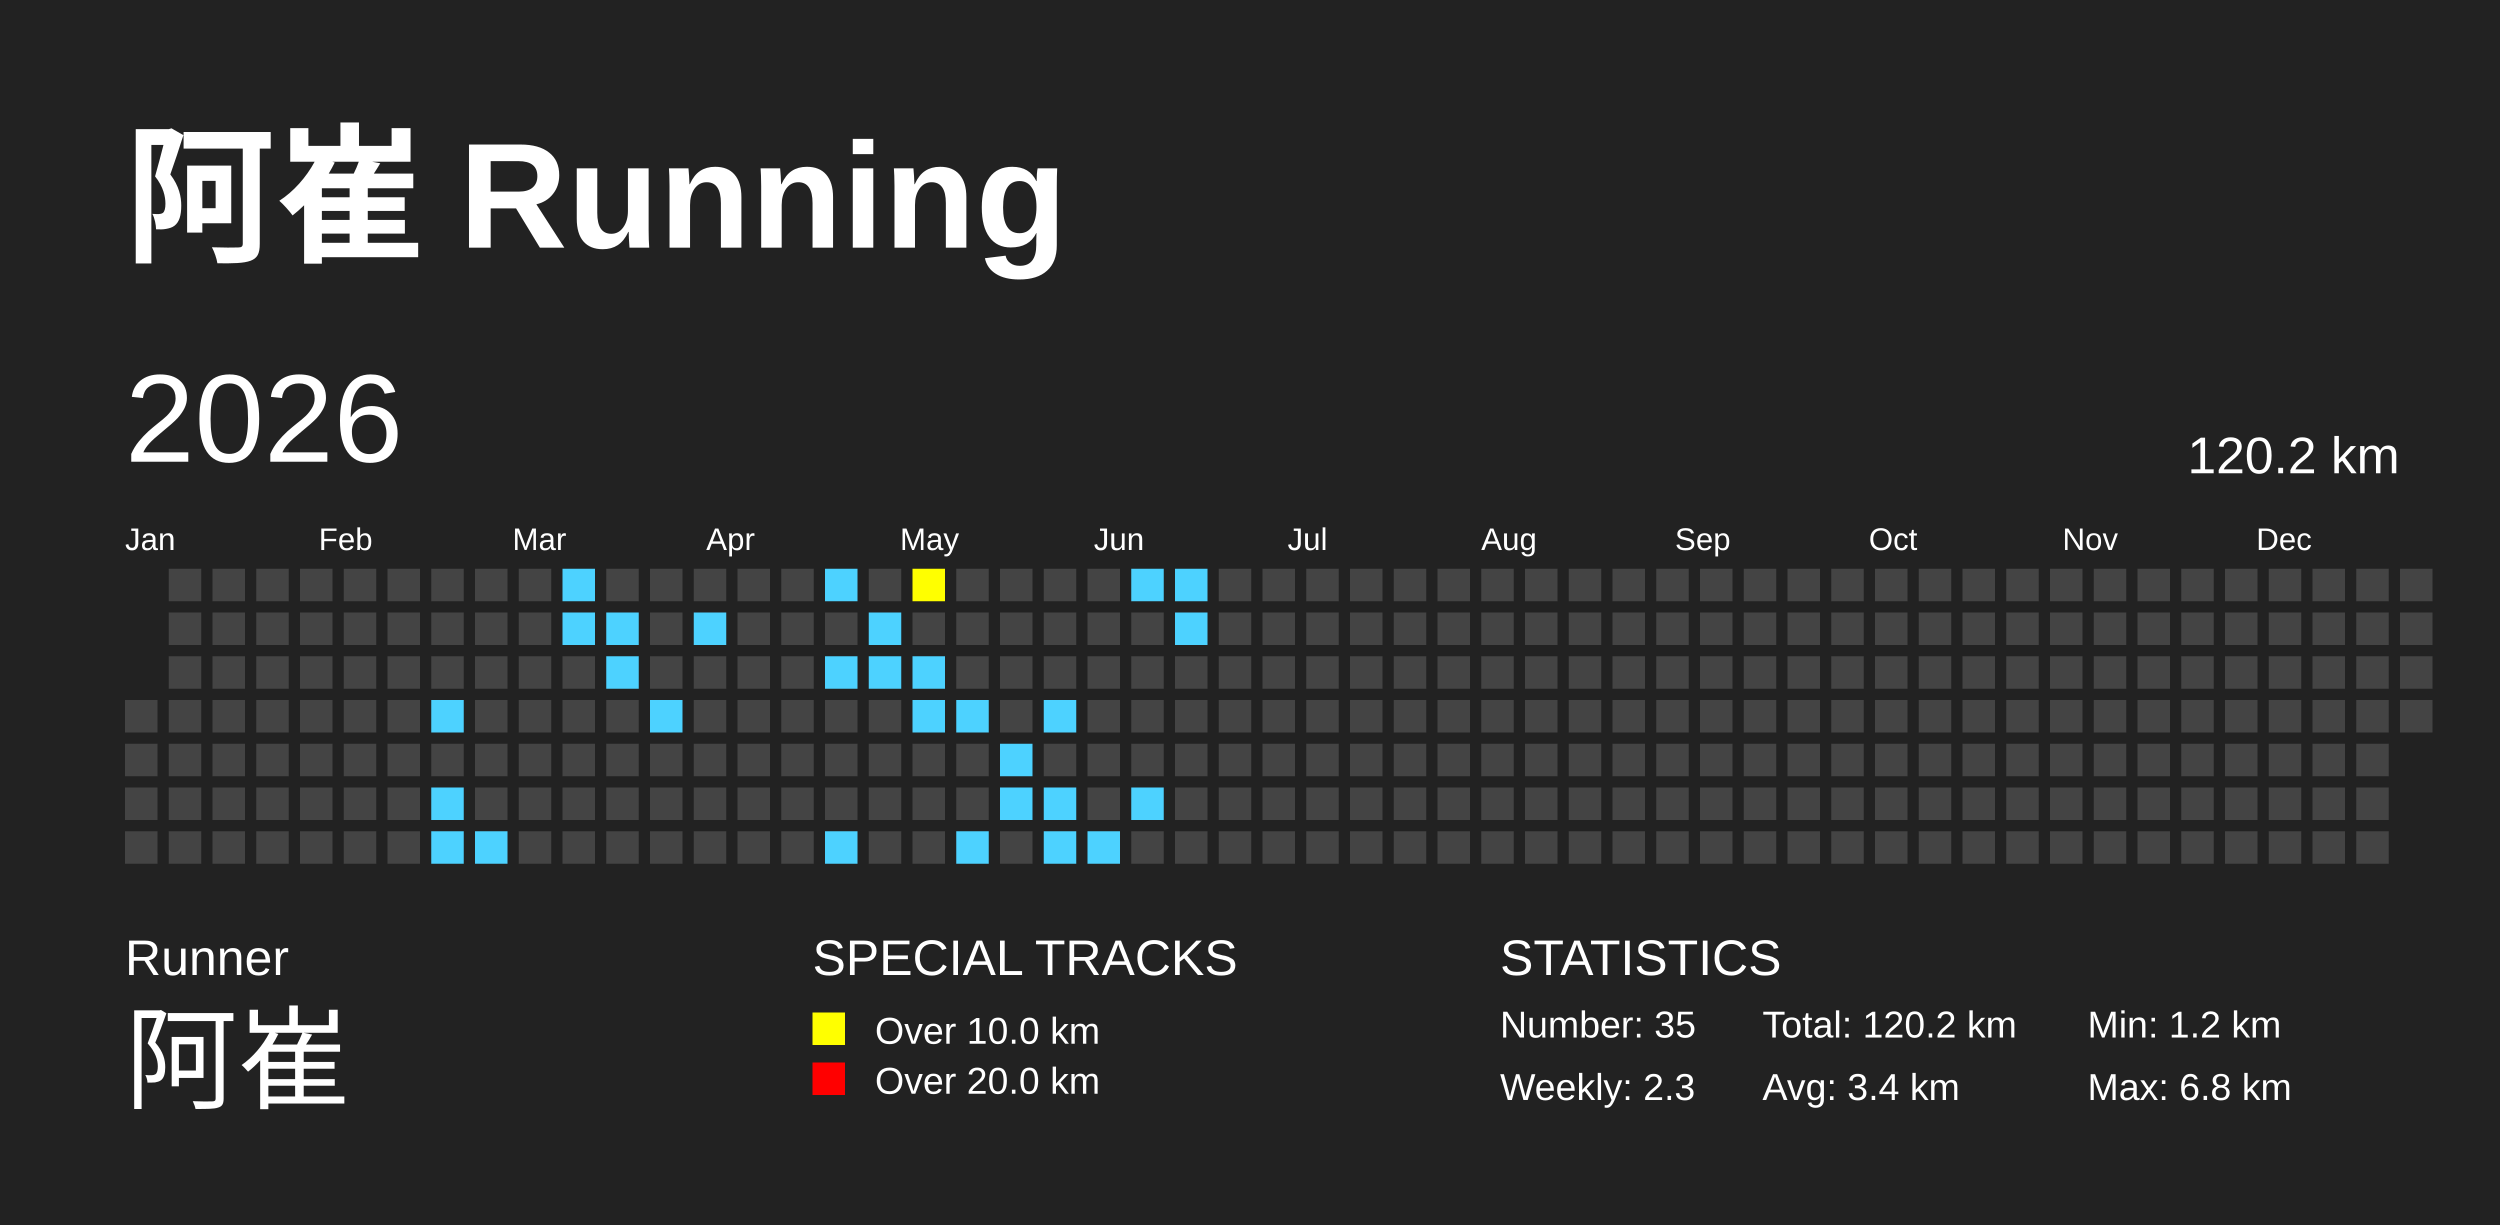
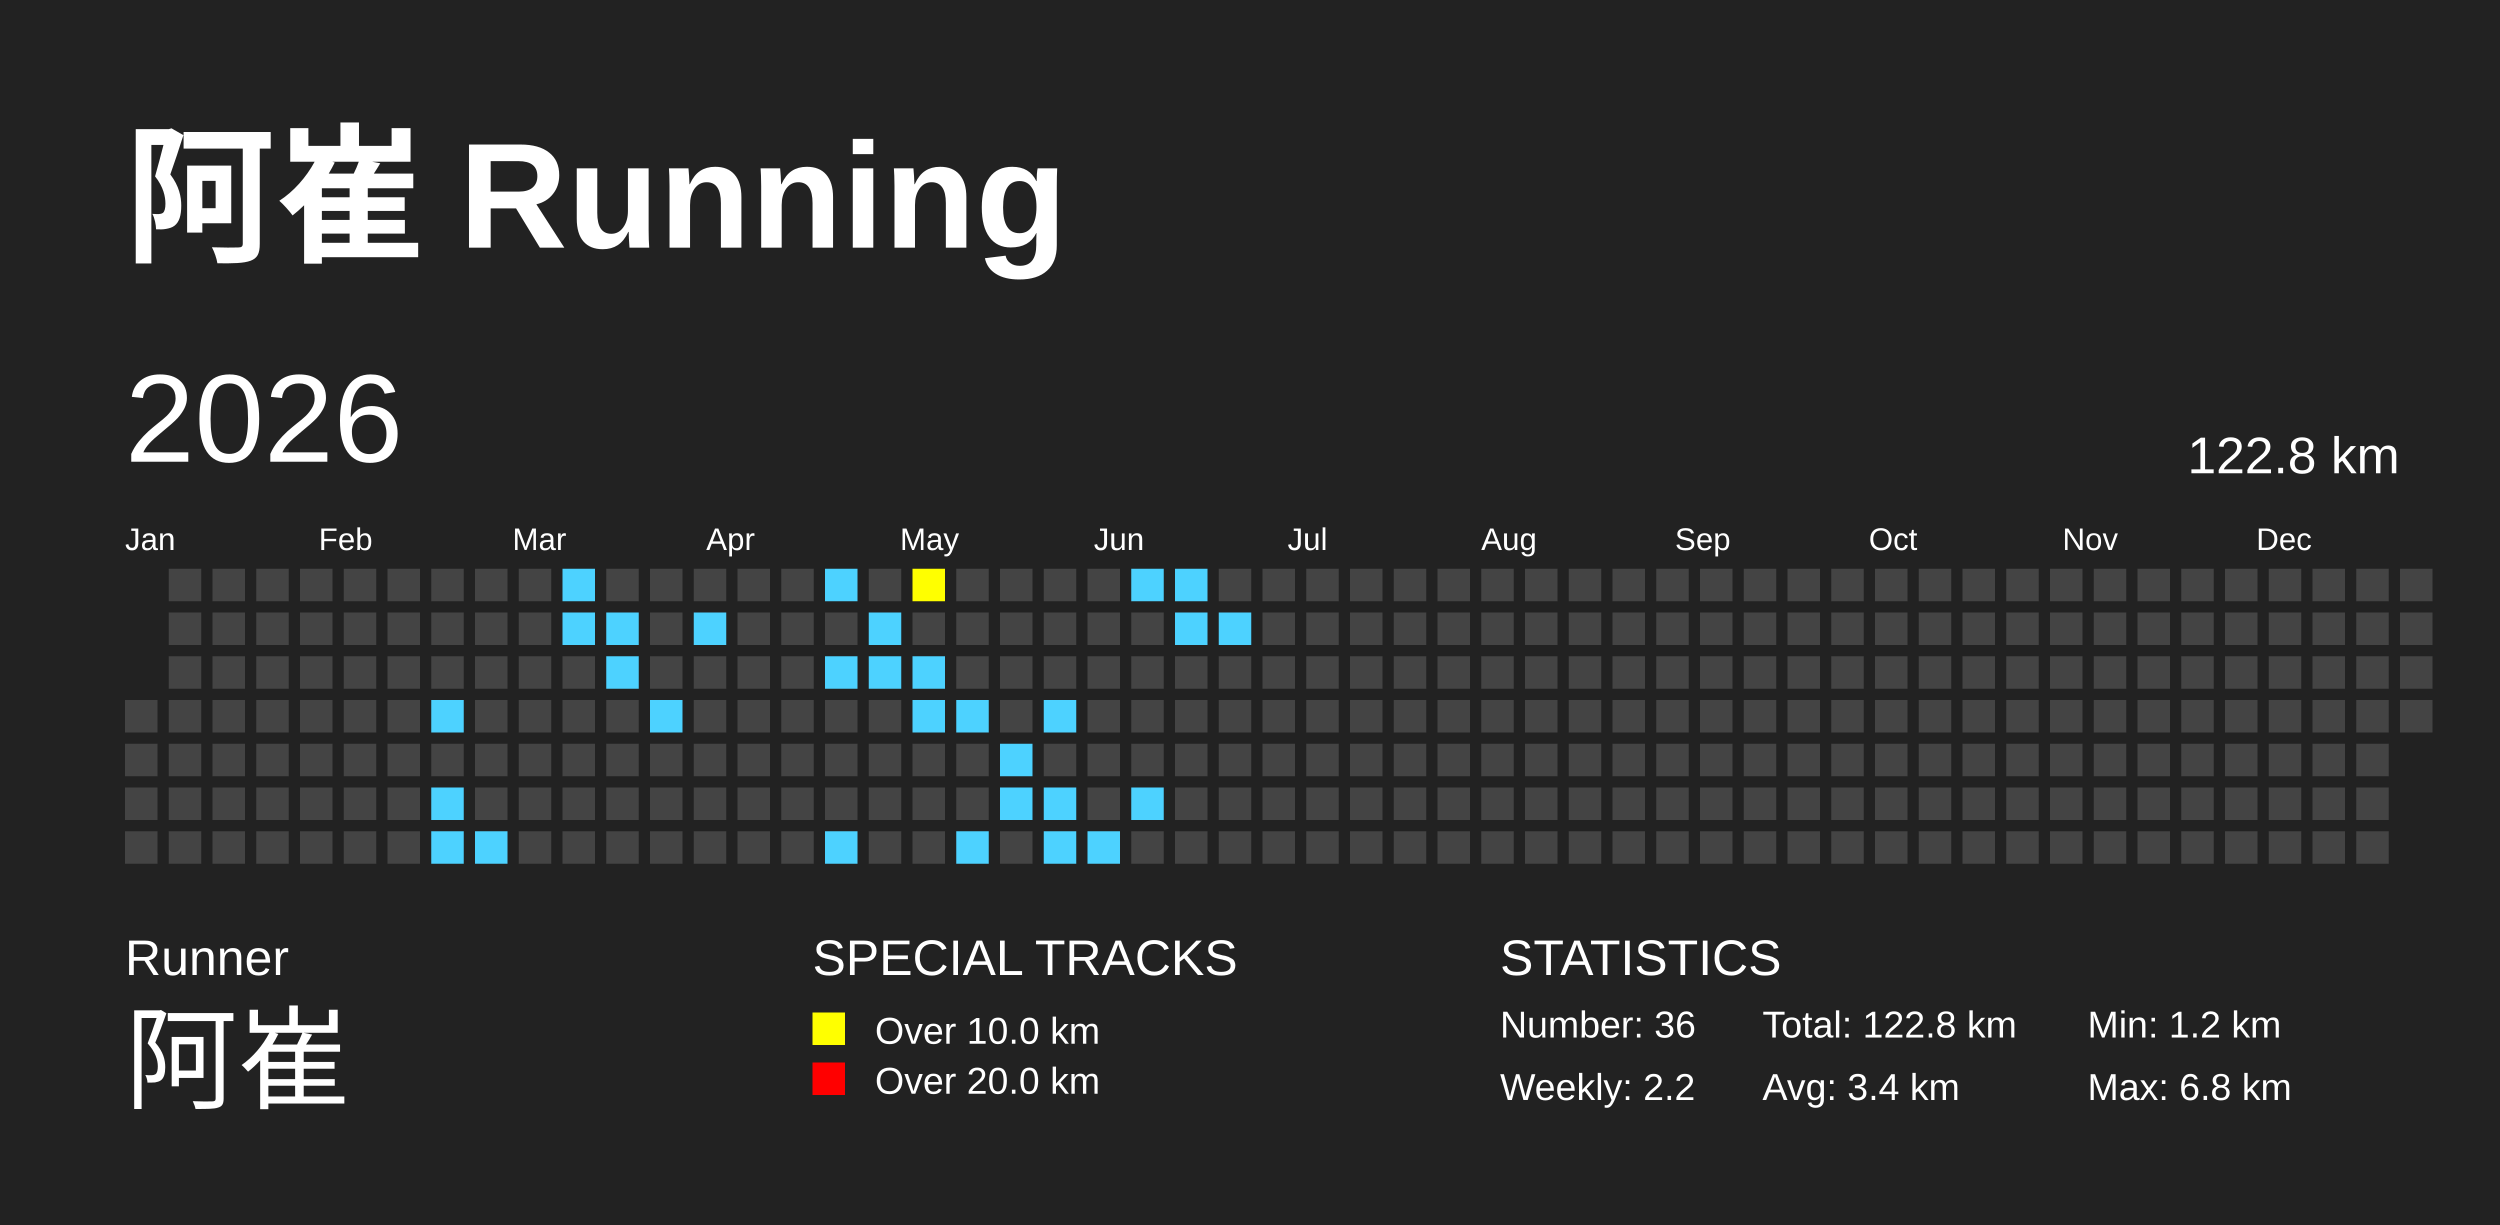
<svg xmlns="http://www.w3.org/2000/svg" baseProfile="full" height="98mm" version="1.1" viewBox="0,0,200,98" width="200mm">
  <defs>
    <pattern height="2" id="indoor-stripe" patternUnits="userSpaceOnUse" width="2">
      <line stroke="white" stroke-opacity="0.45" stroke-width="0.5" x1="0" x2="2" y1="2" y2="0" />
    </pattern>
  </defs>
  <rect fill="#222222" height="98" width="200" x="0" y="0" />
  <text fill="#FFFFFF" style="font-size:12px; font-family:Arial; font-weight:bold;" x="10" y="20">阿崔 Running</text>
  <text fill="#FFFFFF" style="font-size:4px; font-family:Arial" x="10" y="78">Runner</text>
  <text fill="#FFFFFF" style="font-size:9px; font-family:Arial" x="10" y="88">阿崔</text>
  <text fill="#FFFFFF" style="font-size:4px; font-family:Arial" x="65" y="78">SPECIAL TRACKS</text>
  <rect fill="yellow" height="2.6" width="2.6" x="65" y="81" />
  <text fill="#FFFFFF" style="font-size:3px; font-family:Arial" x="70" y="83.5">Over 10.0 km</text>
  <rect fill="red" height="2.6" width="2.6" x="65" y="85" />
  <text fill="#FFFFFF" style="font-size:3px; font-family:Arial" x="70" y="87.5">Over 20.0 km</text>
  <text fill="#FFFFFF" style="font-size:4px; font-family:Arial" x="120" y="78">STATISTICS</text>
-   <text fill="#FFFFFF" style="font-size:3px; font-family:Arial" x="120" y="83">Number: 35</text>
-   <text fill="#FFFFFF" style="font-size:3px; font-family:Arial" x="120" y="88">Weekly: 2.3</text>
-   <text fill="#FFFFFF" style="font-size:3px; font-family:Arial" x="141" y="83">Total: 120.2 km</text>
+   <text fill="#FFFFFF" style="font-size:3px; font-family:Arial" x="120" y="83">Number: 36</text>
+   <text fill="#FFFFFF" style="font-size:3px; font-family:Arial" x="120" y="88">Weekly: 2.2</text>
+   <text fill="#FFFFFF" style="font-size:3px; font-family:Arial" x="141" y="83">Total: 122.8 km</text>
  <text fill="#FFFFFF" style="font-size:3px; font-family:Arial" x="141" y="88">Avg: 3.4 km</text>
  <text fill="#FFFFFF" style="font-size:3px; font-family:Arial" x="167" y="83">Min: 1.2 km</text>
  <text fill="#FFFFFF" style="font-size:3px; font-family:Arial" x="167" y="88">Max: 6.8 km</text>
  <text dominant-baseline="hanging" fill="#FFFFFF" style="font-size:10.0px; font-family:Arial;" x="10" y="30">2026</text>
-   <text dominant-baseline="hanging" fill="#FFFFFF" style="font-size:4.125px; font-family:Arial;" x="175" y="35">120.2 km</text>
+   <text dominant-baseline="hanging" fill="#FFFFFF" style="font-size:4.125px; font-family:Arial;" x="175" y="35">122.8 km</text>
  <text fill="#FFFFFF" style="font-size:2.5px; font-family:Arial" x="10.0" y="44">Jan</text>
  <text fill="#FFFFFF" style="font-size:2.5px; font-family:Arial" x="25.5" y="44">Feb</text>
  <text fill="#FFFFFF" style="font-size:2.5px; font-family:Arial" x="41.0" y="44">Mar</text>
  <text fill="#FFFFFF" style="font-size:2.5px; font-family:Arial" x="56.5" y="44">Apr</text>
  <text fill="#FFFFFF" style="font-size:2.5px; font-family:Arial" x="72.0" y="44">May</text>
  <text fill="#FFFFFF" style="font-size:2.5px; font-family:Arial" x="87.5" y="44">Jun</text>
  <text fill="#FFFFFF" style="font-size:2.5px; font-family:Arial" x="103.0" y="44">Jul</text>
  <text fill="#FFFFFF" style="font-size:2.5px; font-family:Arial" x="118.5" y="44">Aug</text>
  <text fill="#FFFFFF" style="font-size:2.5px; font-family:Arial" x="134.0" y="44">Sep</text>
  <text fill="#FFFFFF" style="font-size:2.5px; font-family:Arial" x="149.5" y="44">Oct</text>
  <text fill="#FFFFFF" style="font-size:2.5px; font-family:Arial" x="165.0" y="44">Nov</text>
  <text fill="#FFFFFF" style="font-size:2.5px; font-family:Arial" x="180.5" y="44">Dec</text>
  <rect fill="#444444" height="2.6" width="2.6" x="10.0" y="56.0" />
  <rect fill="#444444" height="2.6" width="2.6" x="10.0" y="59.5" />
  <rect fill="#444444" height="2.6" width="2.6" x="10.0" y="63.0" />
  <rect fill="#444444" height="2.6" width="2.6" x="10.0" y="66.5" />
  <rect fill="#444444" height="2.6" width="2.6" x="13.5" y="45.5" />
  <rect fill="#444444" height="2.6" width="2.6" x="13.5" y="49.0" />
  <rect fill="#444444" height="2.6" width="2.6" x="13.5" y="52.5" />
  <rect fill="#444444" height="2.6" width="2.6" x="13.5" y="56.0" />
  <rect fill="#444444" height="2.6" width="2.6" x="13.5" y="59.5" />
  <rect fill="#444444" height="2.6" width="2.6" x="13.5" y="63.0" />
  <rect fill="#444444" height="2.6" width="2.6" x="13.5" y="66.5" />
  <rect fill="#444444" height="2.6" width="2.6" x="17.0" y="45.5" />
  <rect fill="#444444" height="2.6" width="2.6" x="17.0" y="49.0" />
  <rect fill="#444444" height="2.6" width="2.6" x="17.0" y="52.5" />
  <rect fill="#444444" height="2.6" width="2.6" x="17.0" y="56.0" />
  <rect fill="#444444" height="2.6" width="2.6" x="17.0" y="59.5" />
  <rect fill="#444444" height="2.6" width="2.6" x="17.0" y="63.0" />
  <rect fill="#444444" height="2.6" width="2.6" x="17.0" y="66.5" />
  <rect fill="#444444" height="2.6" width="2.6" x="20.5" y="45.5" />
  <rect fill="#444444" height="2.6" width="2.6" x="20.5" y="49.0" />
  <rect fill="#444444" height="2.6" width="2.6" x="20.5" y="52.5" />
  <rect fill="#444444" height="2.6" width="2.6" x="20.5" y="56.0" />
  <rect fill="#444444" height="2.6" width="2.6" x="20.5" y="59.5" />
  <rect fill="#444444" height="2.6" width="2.6" x="20.5" y="63.0" />
  <rect fill="#444444" height="2.6" width="2.6" x="20.5" y="66.5" />
  <rect fill="#444444" height="2.6" width="2.6" x="24.0" y="45.5" />
  <rect fill="#444444" height="2.6" width="2.6" x="24.0" y="49.0" />
  <rect fill="#444444" height="2.6" width="2.6" x="24.0" y="52.5" />
  <rect fill="#444444" height="2.6" width="2.6" x="24.0" y="56.0" />
  <rect fill="#444444" height="2.6" width="2.6" x="24.0" y="59.5" />
  <rect fill="#444444" height="2.6" width="2.6" x="24.0" y="63.0" />
  <rect fill="#444444" height="2.6" width="2.6" x="24.0" y="66.5" />
  <rect fill="#444444" height="2.6" width="2.6" x="27.5" y="45.5" />
  <rect fill="#444444" height="2.6" width="2.6" x="27.5" y="49.0" />
  <rect fill="#444444" height="2.6" width="2.6" x="27.5" y="52.5" />
  <rect fill="#444444" height="2.6" width="2.6" x="27.5" y="56.0" />
  <rect fill="#444444" height="2.6" width="2.6" x="27.5" y="59.5" />
  <rect fill="#444444" height="2.6" width="2.6" x="27.5" y="63.0" />
  <rect fill="#444444" height="2.6" width="2.6" x="27.5" y="66.5" />
  <rect fill="#444444" height="2.6" width="2.6" x="31.0" y="45.5" />
  <rect fill="#444444" height="2.6" width="2.6" x="31.0" y="49.0" />
  <rect fill="#444444" height="2.6" width="2.6" x="31.0" y="52.5" />
  <rect fill="#444444" height="2.6" width="2.6" x="31.0" y="56.0" />
  <rect fill="#444444" height="2.6" width="2.6" x="31.0" y="59.5" />
  <rect fill="#444444" height="2.6" width="2.6" x="31.0" y="63.0" />
  <rect fill="#444444" height="2.6" width="2.6" x="31.0" y="66.5" />
  <rect fill="#444444" height="2.6" width="2.6" x="34.5" y="45.5" />
  <rect fill="#444444" height="2.6" width="2.6" x="34.5" y="49.0" />
  <rect fill="#444444" height="2.6" width="2.6" x="34.5" y="52.5" />
  <rect fill="#4DD2FF" height="2.6" width="2.6" x="34.5" y="56.0" />
  <rect fill="#444444" height="2.6" width="2.6" x="34.5" y="59.5" />
  <rect fill="#4DD2FF" height="2.6" width="2.6" x="34.5" y="63.0" />
  <rect fill="#4DD2FF" height="2.6" width="2.6" x="34.5" y="66.5" />
  <rect fill="#444444" height="2.6" width="2.6" x="38.0" y="45.5" />
  <rect fill="#444444" height="2.6" width="2.6" x="38.0" y="49.0" />
  <rect fill="#444444" height="2.6" width="2.6" x="38.0" y="52.5" />
  <rect fill="#444444" height="2.6" width="2.6" x="38.0" y="56.0" />
  <rect fill="#444444" height="2.6" width="2.6" x="38.0" y="59.5" />
  <rect fill="#444444" height="2.6" width="2.6" x="38.0" y="63.0" />
  <rect fill="#4DD2FF" height="2.6" width="2.6" x="38.0" y="66.5" />
  <rect fill="#444444" height="2.6" width="2.6" x="41.5" y="45.5" />
  <rect fill="#444444" height="2.6" width="2.6" x="41.5" y="49.0" />
  <rect fill="#444444" height="2.6" width="2.6" x="41.5" y="52.5" />
  <rect fill="#444444" height="2.6" width="2.6" x="41.5" y="56.0" />
  <rect fill="#444444" height="2.6" width="2.6" x="41.5" y="59.5" />
  <rect fill="#444444" height="2.6" width="2.6" x="41.5" y="63.0" />
  <rect fill="#444444" height="2.6" width="2.6" x="41.5" y="66.5" />
  <rect fill="#4DD2FF" height="2.6" width="2.6" x="45.0" y="45.5" />
  <rect fill="#4DD2FF" height="2.6" width="2.6" x="45.0" y="49.0" />
  <rect fill="#444444" height="2.6" width="2.6" x="45.0" y="52.5" />
  <rect fill="#444444" height="2.6" width="2.6" x="45.0" y="56.0" />
  <rect fill="#444444" height="2.6" width="2.6" x="45.0" y="59.5" />
  <rect fill="#444444" height="2.6" width="2.6" x="45.0" y="63.0" />
  <rect fill="#444444" height="2.6" width="2.6" x="45.0" y="66.5" />
  <rect fill="#444444" height="2.6" width="2.6" x="48.5" y="45.5" />
  <rect fill="#4DD2FF" height="2.6" width="2.6" x="48.5" y="49.0" />
  <rect fill="#4DD2FF" height="2.6" width="2.6" x="48.5" y="52.5" />
  <rect fill="#444444" height="2.6" width="2.6" x="48.5" y="56.0" />
  <rect fill="#444444" height="2.6" width="2.6" x="48.5" y="59.5" />
  <rect fill="#444444" height="2.6" width="2.6" x="48.5" y="63.0" />
  <rect fill="#444444" height="2.6" width="2.6" x="48.5" y="66.5" />
  <rect fill="#444444" height="2.6" width="2.6" x="52.0" y="45.5" />
  <rect fill="#444444" height="2.6" width="2.6" x="52.0" y="49.0" />
  <rect fill="#444444" height="2.6" width="2.6" x="52.0" y="52.5" />
  <rect fill="#4DD2FF" height="2.6" width="2.6" x="52.0" y="56.0" />
  <rect fill="#444444" height="2.6" width="2.6" x="52.0" y="59.5" />
  <rect fill="#444444" height="2.6" width="2.6" x="52.0" y="63.0" />
  <rect fill="#444444" height="2.6" width="2.6" x="52.0" y="66.5" />
  <rect fill="#444444" height="2.6" width="2.6" x="55.5" y="45.5" />
  <rect fill="#4DD2FF" height="2.6" width="2.6" x="55.5" y="49.0" />
  <rect fill="#444444" height="2.6" width="2.6" x="55.5" y="52.5" />
  <rect fill="#444444" height="2.6" width="2.6" x="55.5" y="56.0" />
  <rect fill="#444444" height="2.6" width="2.6" x="55.5" y="59.5" />
  <rect fill="#444444" height="2.6" width="2.6" x="55.5" y="63.0" />
  <rect fill="#444444" height="2.6" width="2.6" x="55.5" y="66.5" />
  <rect fill="#444444" height="2.6" width="2.6" x="59.0" y="45.5" />
  <rect fill="#444444" height="2.6" width="2.6" x="59.0" y="49.0" />
  <rect fill="#444444" height="2.6" width="2.6" x="59.0" y="52.5" />
  <rect fill="#444444" height="2.6" width="2.6" x="59.0" y="56.0" />
  <rect fill="#444444" height="2.6" width="2.6" x="59.0" y="59.5" />
  <rect fill="#444444" height="2.6" width="2.6" x="59.0" y="63.0" />
  <rect fill="#444444" height="2.6" width="2.6" x="59.0" y="66.5" />
  <rect fill="#444444" height="2.6" width="2.6" x="62.5" y="45.5" />
  <rect fill="#444444" height="2.6" width="2.6" x="62.5" y="49.0" />
  <rect fill="#444444" height="2.6" width="2.6" x="62.5" y="52.5" />
  <rect fill="#444444" height="2.6" width="2.6" x="62.5" y="56.0" />
  <rect fill="#444444" height="2.6" width="2.6" x="62.5" y="59.5" />
  <rect fill="#444444" height="2.6" width="2.6" x="62.5" y="63.0" />
  <rect fill="#444444" height="2.6" width="2.6" x="62.5" y="66.5" />
  <rect fill="#4DD2FF" height="2.6" width="2.6" x="66.0" y="45.5" />
  <rect fill="#444444" height="2.6" width="2.6" x="66.0" y="49.0" />
  <rect fill="#4DD2FF" height="2.6" width="2.6" x="66.0" y="52.5" />
  <rect fill="#444444" height="2.6" width="2.6" x="66.0" y="56.0" />
  <rect fill="#444444" height="2.6" width="2.6" x="66.0" y="59.5" />
  <rect fill="#444444" height="2.6" width="2.6" x="66.0" y="63.0" />
  <rect fill="#4DD2FF" height="2.6" width="2.6" x="66.0" y="66.5" />
  <rect fill="#444444" height="2.6" width="2.6" x="69.5" y="45.5" />
  <rect fill="#4DD2FF" height="2.6" width="2.6" x="69.5" y="49.0" />
  <rect fill="#4DD2FF" height="2.6" width="2.6" x="69.5" y="52.5" />
  <rect fill="#444444" height="2.6" width="2.6" x="69.5" y="56.0" />
  <rect fill="#444444" height="2.6" width="2.6" x="69.5" y="59.5" />
  <rect fill="#444444" height="2.6" width="2.6" x="69.5" y="63.0" />
  <rect fill="#444444" height="2.6" width="2.6" x="69.5" y="66.5" />
  <rect fill="yellow" height="2.6" width="2.6" x="73.0" y="45.5" />
  <rect fill="#444444" height="2.6" width="2.6" x="73.0" y="49.0" />
  <rect fill="#4DD2FF" height="2.6" width="2.6" x="73.0" y="52.5" />
  <rect fill="#4DD2FF" height="2.6" width="2.6" x="73.0" y="56.0" />
  <rect fill="#444444" height="2.6" width="2.6" x="73.0" y="59.5" />
  <rect fill="#444444" height="2.6" width="2.6" x="73.0" y="63.0" />
  <rect fill="#444444" height="2.6" width="2.6" x="73.0" y="66.5" />
  <rect fill="#444444" height="2.6" width="2.6" x="76.5" y="45.5" />
  <rect fill="#444444" height="2.6" width="2.6" x="76.5" y="49.0" />
  <rect fill="#444444" height="2.6" width="2.6" x="76.5" y="52.5" />
  <rect fill="#4DD2FF" height="2.6" width="2.6" x="76.5" y="56.0" />
  <rect fill="#444444" height="2.6" width="2.6" x="76.5" y="59.5" />
  <rect fill="#444444" height="2.6" width="2.6" x="76.5" y="63.0" />
  <rect fill="#4DD2FF" height="2.6" width="2.6" x="76.5" y="66.5" />
  <rect fill="#444444" height="2.6" width="2.6" x="80.0" y="45.5" />
  <rect fill="#444444" height="2.6" width="2.6" x="80.0" y="49.0" />
  <rect fill="#444444" height="2.6" width="2.6" x="80.0" y="52.5" />
  <rect fill="#444444" height="2.6" width="2.6" x="80.0" y="56.0" />
  <rect fill="#4DD2FF" height="2.6" width="2.6" x="80.0" y="59.5" />
  <rect fill="#4DD2FF" height="2.6" width="2.6" x="80.0" y="63.0" />
  <rect fill="#444444" height="2.6" width="2.6" x="80.0" y="66.5" />
  <rect fill="#444444" height="2.6" width="2.6" x="83.5" y="45.5" />
  <rect fill="#444444" height="2.6" width="2.6" x="83.5" y="49.0" />
  <rect fill="#444444" height="2.6" width="2.6" x="83.5" y="52.5" />
  <rect fill="#4DD2FF" height="2.6" width="2.6" x="83.5" y="56.0" />
  <rect fill="#444444" height="2.6" width="2.6" x="83.5" y="59.5" />
  <rect fill="#4DD2FF" height="2.6" width="2.6" x="83.5" y="63.0" />
  <rect fill="#4DD2FF" height="2.6" width="2.6" x="83.5" y="66.5" />
  <rect fill="#444444" height="2.6" width="2.6" x="87.0" y="45.5" />
  <rect fill="#444444" height="2.6" width="2.6" x="87.0" y="49.0" />
  <rect fill="#444444" height="2.6" width="2.6" x="87.0" y="52.5" />
  <rect fill="#444444" height="2.6" width="2.6" x="87.0" y="56.0" />
  <rect fill="#444444" height="2.6" width="2.6" x="87.0" y="59.5" />
  <rect fill="#444444" height="2.6" width="2.6" x="87.0" y="63.0" />
  <rect fill="#4DD2FF" height="2.6" width="2.6" x="87.0" y="66.5" />
  <rect fill="#4DD2FF" height="2.6" width="2.6" x="90.5" y="45.5" />
  <rect fill="#444444" height="2.6" width="2.6" x="90.5" y="49.0" />
  <rect fill="#444444" height="2.6" width="2.6" x="90.5" y="52.5" />
  <rect fill="#444444" height="2.6" width="2.6" x="90.5" y="56.0" />
  <rect fill="#444444" height="2.6" width="2.6" x="90.5" y="59.5" />
  <rect fill="#4DD2FF" height="2.6" width="2.6" x="90.5" y="63.0" />
  <rect fill="#444444" height="2.6" width="2.6" x="90.5" y="66.5" />
  <rect fill="#4DD2FF" height="2.6" width="2.6" x="94.0" y="45.5" />
  <rect fill="#4DD2FF" height="2.6" width="2.6" x="94.0" y="49.0" />
  <rect fill="#444444" height="2.6" width="2.6" x="94.0" y="52.5" />
  <rect fill="#444444" height="2.6" width="2.6" x="94.0" y="56.0" />
  <rect fill="#444444" height="2.6" width="2.6" x="94.0" y="59.5" />
  <rect fill="#444444" height="2.6" width="2.6" x="94.0" y="63.0" />
  <rect fill="#444444" height="2.6" width="2.6" x="94.0" y="66.5" />
  <rect fill="#444444" height="2.6" width="2.6" x="97.5" y="45.5" />
-   <rect fill="#444444" height="2.6" width="2.6" x="97.5" y="49.0" />
+   <rect fill="#4DD2FF" height="2.6" width="2.6" x="97.5" y="49.0" />
  <rect fill="#444444" height="2.6" width="2.6" x="97.5" y="52.5" />
  <rect fill="#444444" height="2.6" width="2.6" x="97.5" y="56.0" />
  <rect fill="#444444" height="2.6" width="2.6" x="97.5" y="59.5" />
  <rect fill="#444444" height="2.6" width="2.6" x="97.5" y="63.0" />
  <rect fill="#444444" height="2.6" width="2.6" x="97.5" y="66.5" />
  <rect fill="#444444" height="2.6" width="2.6" x="101.0" y="45.5" />
  <rect fill="#444444" height="2.6" width="2.6" x="101.0" y="49.0" />
  <rect fill="#444444" height="2.6" width="2.6" x="101.0" y="52.5" />
  <rect fill="#444444" height="2.6" width="2.6" x="101.0" y="56.0" />
  <rect fill="#444444" height="2.6" width="2.6" x="101.0" y="59.5" />
  <rect fill="#444444" height="2.6" width="2.6" x="101.0" y="63.0" />
  <rect fill="#444444" height="2.6" width="2.6" x="101.0" y="66.5" />
  <rect fill="#444444" height="2.6" width="2.6" x="104.5" y="45.5" />
  <rect fill="#444444" height="2.6" width="2.6" x="104.5" y="49.0" />
  <rect fill="#444444" height="2.6" width="2.6" x="104.5" y="52.5" />
  <rect fill="#444444" height="2.6" width="2.6" x="104.5" y="56.0" />
  <rect fill="#444444" height="2.6" width="2.6" x="104.5" y="59.5" />
  <rect fill="#444444" height="2.6" width="2.6" x="104.5" y="63.0" />
  <rect fill="#444444" height="2.6" width="2.6" x="104.5" y="66.5" />
  <rect fill="#444444" height="2.6" width="2.6" x="108.0" y="45.5" />
  <rect fill="#444444" height="2.6" width="2.6" x="108.0" y="49.0" />
  <rect fill="#444444" height="2.6" width="2.6" x="108.0" y="52.5" />
  <rect fill="#444444" height="2.6" width="2.6" x="108.0" y="56.0" />
  <rect fill="#444444" height="2.6" width="2.6" x="108.0" y="59.5" />
  <rect fill="#444444" height="2.6" width="2.6" x="108.0" y="63.0" />
  <rect fill="#444444" height="2.6" width="2.6" x="108.0" y="66.5" />
  <rect fill="#444444" height="2.6" width="2.6" x="111.5" y="45.5" />
  <rect fill="#444444" height="2.6" width="2.6" x="111.5" y="49.0" />
  <rect fill="#444444" height="2.6" width="2.6" x="111.5" y="52.5" />
  <rect fill="#444444" height="2.6" width="2.6" x="111.5" y="56.0" />
  <rect fill="#444444" height="2.6" width="2.6" x="111.5" y="59.5" />
  <rect fill="#444444" height="2.6" width="2.6" x="111.5" y="63.0" />
  <rect fill="#444444" height="2.6" width="2.6" x="111.5" y="66.5" />
  <rect fill="#444444" height="2.6" width="2.6" x="115.0" y="45.5" />
  <rect fill="#444444" height="2.6" width="2.6" x="115.0" y="49.0" />
  <rect fill="#444444" height="2.6" width="2.6" x="115.0" y="52.5" />
  <rect fill="#444444" height="2.6" width="2.6" x="115.0" y="56.0" />
  <rect fill="#444444" height="2.6" width="2.6" x="115.0" y="59.5" />
  <rect fill="#444444" height="2.6" width="2.6" x="115.0" y="63.0" />
  <rect fill="#444444" height="2.6" width="2.6" x="115.0" y="66.5" />
  <rect fill="#444444" height="2.6" width="2.6" x="118.5" y="45.5" />
  <rect fill="#444444" height="2.6" width="2.6" x="118.5" y="49.0" />
  <rect fill="#444444" height="2.6" width="2.6" x="118.5" y="52.5" />
  <rect fill="#444444" height="2.6" width="2.6" x="118.5" y="56.0" />
  <rect fill="#444444" height="2.6" width="2.6" x="118.5" y="59.5" />
  <rect fill="#444444" height="2.6" width="2.6" x="118.5" y="63.0" />
  <rect fill="#444444" height="2.6" width="2.6" x="118.5" y="66.5" />
  <rect fill="#444444" height="2.6" width="2.6" x="122.0" y="45.5" />
  <rect fill="#444444" height="2.6" width="2.6" x="122.0" y="49.0" />
  <rect fill="#444444" height="2.6" width="2.6" x="122.0" y="52.5" />
  <rect fill="#444444" height="2.6" width="2.6" x="122.0" y="56.0" />
  <rect fill="#444444" height="2.6" width="2.6" x="122.0" y="59.5" />
  <rect fill="#444444" height="2.6" width="2.6" x="122.0" y="63.0" />
  <rect fill="#444444" height="2.6" width="2.6" x="122.0" y="66.5" />
  <rect fill="#444444" height="2.6" width="2.6" x="125.5" y="45.5" />
  <rect fill="#444444" height="2.6" width="2.6" x="125.5" y="49.0" />
  <rect fill="#444444" height="2.6" width="2.6" x="125.5" y="52.5" />
  <rect fill="#444444" height="2.6" width="2.6" x="125.5" y="56.0" />
  <rect fill="#444444" height="2.6" width="2.6" x="125.5" y="59.5" />
  <rect fill="#444444" height="2.6" width="2.6" x="125.5" y="63.0" />
  <rect fill="#444444" height="2.6" width="2.6" x="125.5" y="66.5" />
  <rect fill="#444444" height="2.6" width="2.6" x="129.0" y="45.5" />
  <rect fill="#444444" height="2.6" width="2.6" x="129.0" y="49.0" />
  <rect fill="#444444" height="2.6" width="2.6" x="129.0" y="52.5" />
  <rect fill="#444444" height="2.6" width="2.6" x="129.0" y="56.0" />
  <rect fill="#444444" height="2.6" width="2.6" x="129.0" y="59.5" />
  <rect fill="#444444" height="2.6" width="2.6" x="129.0" y="63.0" />
  <rect fill="#444444" height="2.6" width="2.6" x="129.0" y="66.5" />
  <rect fill="#444444" height="2.6" width="2.6" x="132.5" y="45.5" />
  <rect fill="#444444" height="2.6" width="2.6" x="132.5" y="49.0" />
  <rect fill="#444444" height="2.6" width="2.6" x="132.5" y="52.5" />
  <rect fill="#444444" height="2.6" width="2.6" x="132.5" y="56.0" />
  <rect fill="#444444" height="2.6" width="2.6" x="132.5" y="59.5" />
  <rect fill="#444444" height="2.6" width="2.6" x="132.5" y="63.0" />
  <rect fill="#444444" height="2.6" width="2.6" x="132.5" y="66.5" />
  <rect fill="#444444" height="2.6" width="2.6" x="136.0" y="45.5" />
  <rect fill="#444444" height="2.6" width="2.6" x="136.0" y="49.0" />
  <rect fill="#444444" height="2.6" width="2.6" x="136.0" y="52.5" />
  <rect fill="#444444" height="2.6" width="2.6" x="136.0" y="56.0" />
  <rect fill="#444444" height="2.6" width="2.6" x="136.0" y="59.5" />
  <rect fill="#444444" height="2.6" width="2.6" x="136.0" y="63.0" />
  <rect fill="#444444" height="2.6" width="2.6" x="136.0" y="66.5" />
  <rect fill="#444444" height="2.6" width="2.6" x="139.5" y="45.5" />
  <rect fill="#444444" height="2.6" width="2.6" x="139.5" y="49.0" />
  <rect fill="#444444" height="2.6" width="2.6" x="139.5" y="52.5" />
  <rect fill="#444444" height="2.6" width="2.6" x="139.5" y="56.0" />
  <rect fill="#444444" height="2.6" width="2.6" x="139.5" y="59.5" />
  <rect fill="#444444" height="2.6" width="2.6" x="139.5" y="63.0" />
  <rect fill="#444444" height="2.6" width="2.6" x="139.5" y="66.5" />
  <rect fill="#444444" height="2.6" width="2.6" x="143.0" y="45.5" />
  <rect fill="#444444" height="2.6" width="2.6" x="143.0" y="49.0" />
  <rect fill="#444444" height="2.6" width="2.6" x="143.0" y="52.5" />
  <rect fill="#444444" height="2.6" width="2.6" x="143.0" y="56.0" />
  <rect fill="#444444" height="2.6" width="2.6" x="143.0" y="59.5" />
  <rect fill="#444444" height="2.6" width="2.6" x="143.0" y="63.0" />
  <rect fill="#444444" height="2.6" width="2.6" x="143.0" y="66.5" />
  <rect fill="#444444" height="2.6" width="2.6" x="146.5" y="45.5" />
  <rect fill="#444444" height="2.6" width="2.6" x="146.5" y="49.0" />
  <rect fill="#444444" height="2.6" width="2.6" x="146.5" y="52.5" />
  <rect fill="#444444" height="2.6" width="2.6" x="146.5" y="56.0" />
  <rect fill="#444444" height="2.6" width="2.6" x="146.5" y="59.5" />
  <rect fill="#444444" height="2.6" width="2.6" x="146.5" y="63.0" />
  <rect fill="#444444" height="2.6" width="2.6" x="146.5" y="66.5" />
  <rect fill="#444444" height="2.6" width="2.6" x="150.0" y="45.5" />
  <rect fill="#444444" height="2.6" width="2.6" x="150.0" y="49.0" />
  <rect fill="#444444" height="2.6" width="2.6" x="150.0" y="52.5" />
  <rect fill="#444444" height="2.6" width="2.6" x="150.0" y="56.0" />
  <rect fill="#444444" height="2.6" width="2.6" x="150.0" y="59.5" />
  <rect fill="#444444" height="2.6" width="2.6" x="150.0" y="63.0" />
  <rect fill="#444444" height="2.6" width="2.6" x="150.0" y="66.5" />
  <rect fill="#444444" height="2.6" width="2.6" x="153.5" y="45.5" />
  <rect fill="#444444" height="2.6" width="2.6" x="153.5" y="49.0" />
  <rect fill="#444444" height="2.6" width="2.6" x="153.5" y="52.5" />
  <rect fill="#444444" height="2.6" width="2.6" x="153.5" y="56.0" />
  <rect fill="#444444" height="2.6" width="2.6" x="153.5" y="59.5" />
  <rect fill="#444444" height="2.6" width="2.6" x="153.5" y="63.0" />
  <rect fill="#444444" height="2.6" width="2.6" x="153.5" y="66.5" />
  <rect fill="#444444" height="2.6" width="2.6" x="157.0" y="45.5" />
  <rect fill="#444444" height="2.6" width="2.6" x="157.0" y="49.0" />
  <rect fill="#444444" height="2.6" width="2.6" x="157.0" y="52.5" />
  <rect fill="#444444" height="2.6" width="2.6" x="157.0" y="56.0" />
  <rect fill="#444444" height="2.6" width="2.6" x="157.0" y="59.5" />
  <rect fill="#444444" height="2.6" width="2.6" x="157.0" y="63.0" />
  <rect fill="#444444" height="2.6" width="2.6" x="157.0" y="66.5" />
  <rect fill="#444444" height="2.6" width="2.6" x="160.5" y="45.5" />
  <rect fill="#444444" height="2.6" width="2.6" x="160.5" y="49.0" />
  <rect fill="#444444" height="2.6" width="2.6" x="160.5" y="52.5" />
  <rect fill="#444444" height="2.6" width="2.6" x="160.5" y="56.0" />
  <rect fill="#444444" height="2.6" width="2.6" x="160.5" y="59.5" />
  <rect fill="#444444" height="2.6" width="2.6" x="160.5" y="63.0" />
  <rect fill="#444444" height="2.6" width="2.6" x="160.5" y="66.5" />
  <rect fill="#444444" height="2.6" width="2.6" x="164.0" y="45.5" />
  <rect fill="#444444" height="2.6" width="2.6" x="164.0" y="49.0" />
  <rect fill="#444444" height="2.6" width="2.6" x="164.0" y="52.5" />
  <rect fill="#444444" height="2.6" width="2.6" x="164.0" y="56.0" />
  <rect fill="#444444" height="2.6" width="2.6" x="164.0" y="59.5" />
  <rect fill="#444444" height="2.6" width="2.6" x="164.0" y="63.0" />
  <rect fill="#444444" height="2.6" width="2.6" x="164.0" y="66.5" />
  <rect fill="#444444" height="2.6" width="2.6" x="167.5" y="45.5" />
  <rect fill="#444444" height="2.6" width="2.6" x="167.5" y="49.0" />
  <rect fill="#444444" height="2.6" width="2.6" x="167.5" y="52.5" />
  <rect fill="#444444" height="2.6" width="2.6" x="167.5" y="56.0" />
  <rect fill="#444444" height="2.6" width="2.6" x="167.5" y="59.5" />
  <rect fill="#444444" height="2.6" width="2.6" x="167.5" y="63.0" />
  <rect fill="#444444" height="2.6" width="2.6" x="167.5" y="66.5" />
  <rect fill="#444444" height="2.6" width="2.6" x="171.0" y="45.5" />
  <rect fill="#444444" height="2.6" width="2.6" x="171.0" y="49.0" />
  <rect fill="#444444" height="2.6" width="2.6" x="171.0" y="52.5" />
  <rect fill="#444444" height="2.6" width="2.6" x="171.0" y="56.0" />
  <rect fill="#444444" height="2.6" width="2.6" x="171.0" y="59.5" />
  <rect fill="#444444" height="2.6" width="2.6" x="171.0" y="63.0" />
  <rect fill="#444444" height="2.6" width="2.6" x="171.0" y="66.5" />
  <rect fill="#444444" height="2.6" width="2.6" x="174.5" y="45.5" />
  <rect fill="#444444" height="2.6" width="2.6" x="174.5" y="49.0" />
  <rect fill="#444444" height="2.6" width="2.6" x="174.5" y="52.5" />
  <rect fill="#444444" height="2.6" width="2.6" x="174.5" y="56.0" />
  <rect fill="#444444" height="2.6" width="2.6" x="174.5" y="59.5" />
  <rect fill="#444444" height="2.6" width="2.6" x="174.5" y="63.0" />
  <rect fill="#444444" height="2.6" width="2.6" x="174.5" y="66.5" />
  <rect fill="#444444" height="2.6" width="2.6" x="178.0" y="45.5" />
  <rect fill="#444444" height="2.6" width="2.6" x="178.0" y="49.0" />
  <rect fill="#444444" height="2.6" width="2.6" x="178.0" y="52.5" />
  <rect fill="#444444" height="2.6" width="2.6" x="178.0" y="56.0" />
  <rect fill="#444444" height="2.6" width="2.6" x="178.0" y="59.5" />
  <rect fill="#444444" height="2.6" width="2.6" x="178.0" y="63.0" />
  <rect fill="#444444" height="2.6" width="2.6" x="178.0" y="66.5" />
  <rect fill="#444444" height="2.6" width="2.6" x="181.5" y="45.5" />
  <rect fill="#444444" height="2.6" width="2.6" x="181.5" y="49.0" />
  <rect fill="#444444" height="2.6" width="2.6" x="181.5" y="52.5" />
  <rect fill="#444444" height="2.6" width="2.6" x="181.5" y="56.0" />
  <rect fill="#444444" height="2.6" width="2.6" x="181.5" y="59.5" />
  <rect fill="#444444" height="2.6" width="2.6" x="181.5" y="63.0" />
  <rect fill="#444444" height="2.6" width="2.6" x="181.5" y="66.5" />
  <rect fill="#444444" height="2.6" width="2.6" x="185.0" y="45.5" />
  <rect fill="#444444" height="2.6" width="2.6" x="185.0" y="49.0" />
  <rect fill="#444444" height="2.6" width="2.6" x="185.0" y="52.5" />
  <rect fill="#444444" height="2.6" width="2.6" x="185.0" y="56.0" />
  <rect fill="#444444" height="2.6" width="2.6" x="185.0" y="59.5" />
  <rect fill="#444444" height="2.6" width="2.6" x="185.0" y="63.0" />
  <rect fill="#444444" height="2.6" width="2.6" x="185.0" y="66.5" />
  <rect fill="#444444" height="2.6" width="2.6" x="188.5" y="45.5" />
  <rect fill="#444444" height="2.6" width="2.6" x="188.5" y="49.0" />
  <rect fill="#444444" height="2.6" width="2.6" x="188.5" y="52.5" />
  <rect fill="#444444" height="2.6" width="2.6" x="188.5" y="56.0" />
  <rect fill="#444444" height="2.6" width="2.6" x="188.5" y="59.5" />
  <rect fill="#444444" height="2.6" width="2.6" x="188.5" y="63.0" />
  <rect fill="#444444" height="2.6" width="2.6" x="188.5" y="66.5" />
  <rect fill="#444444" height="2.6" width="2.6" x="192.0" y="45.5" />
  <rect fill="#444444" height="2.6" width="2.6" x="192.0" y="49.0" />
  <rect fill="#444444" height="2.6" width="2.6" x="192.0" y="52.5" />
  <rect fill="#444444" height="2.6" width="2.6" x="192.0" y="56.0" />
</svg>
